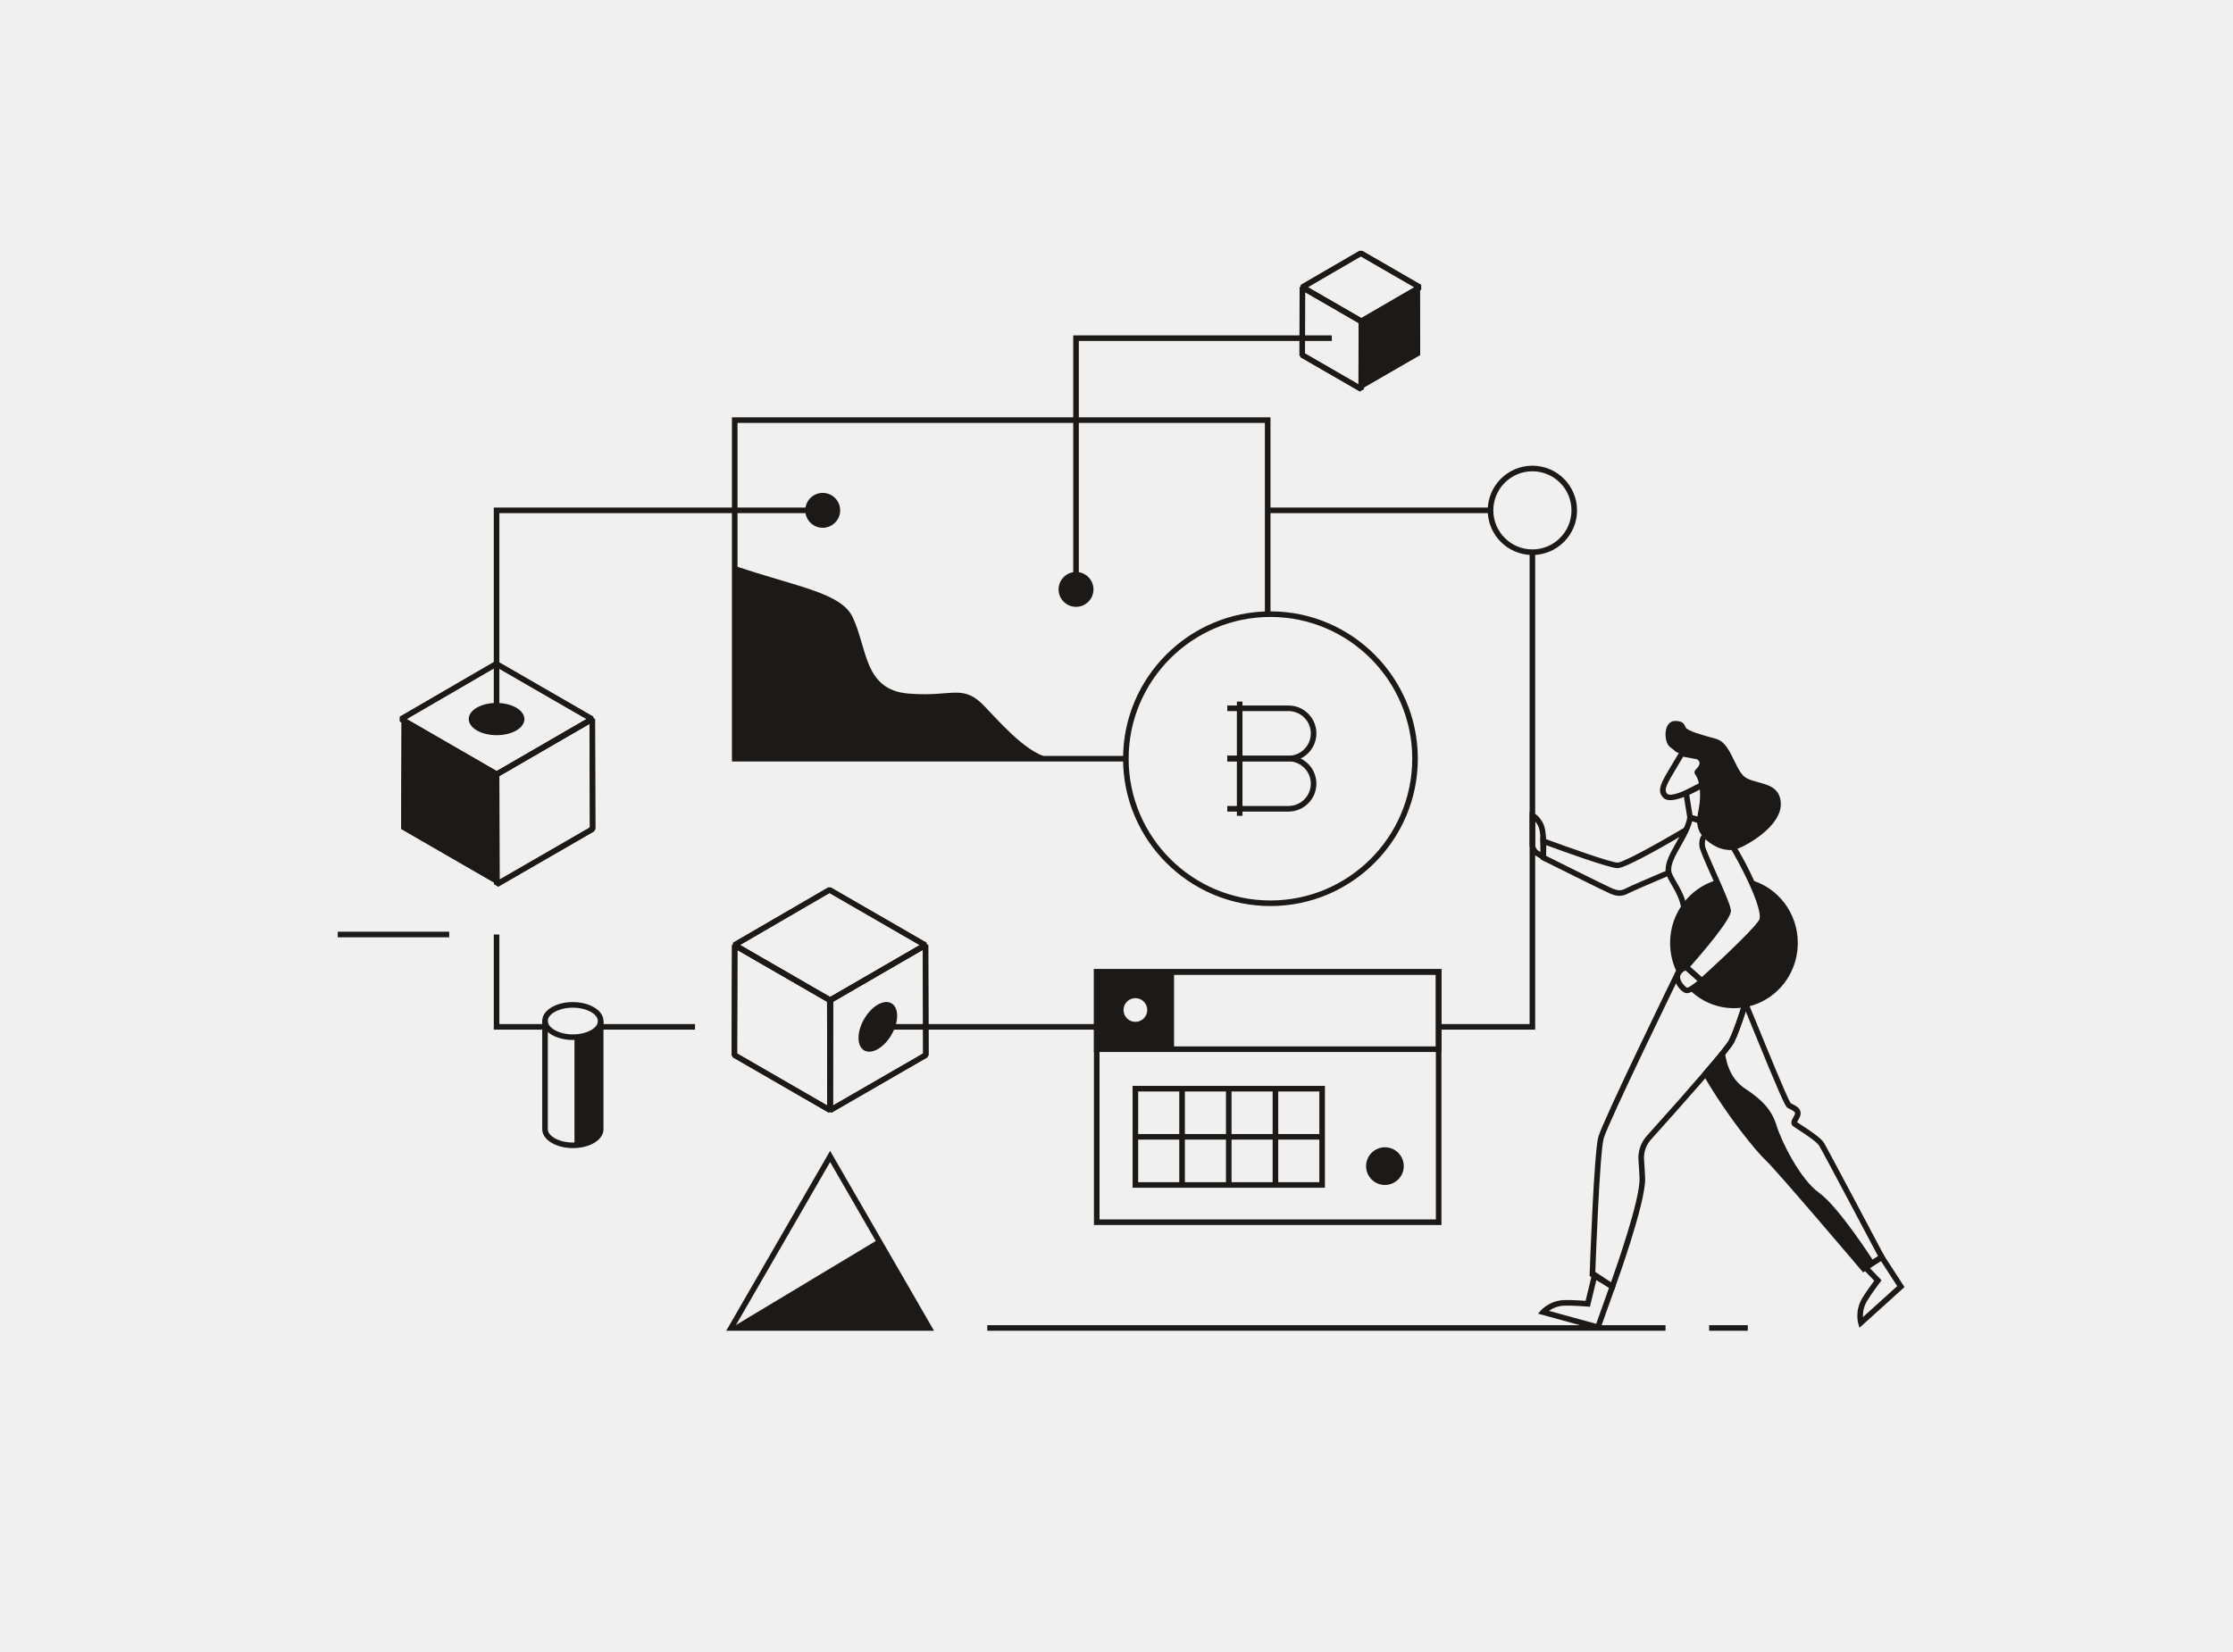
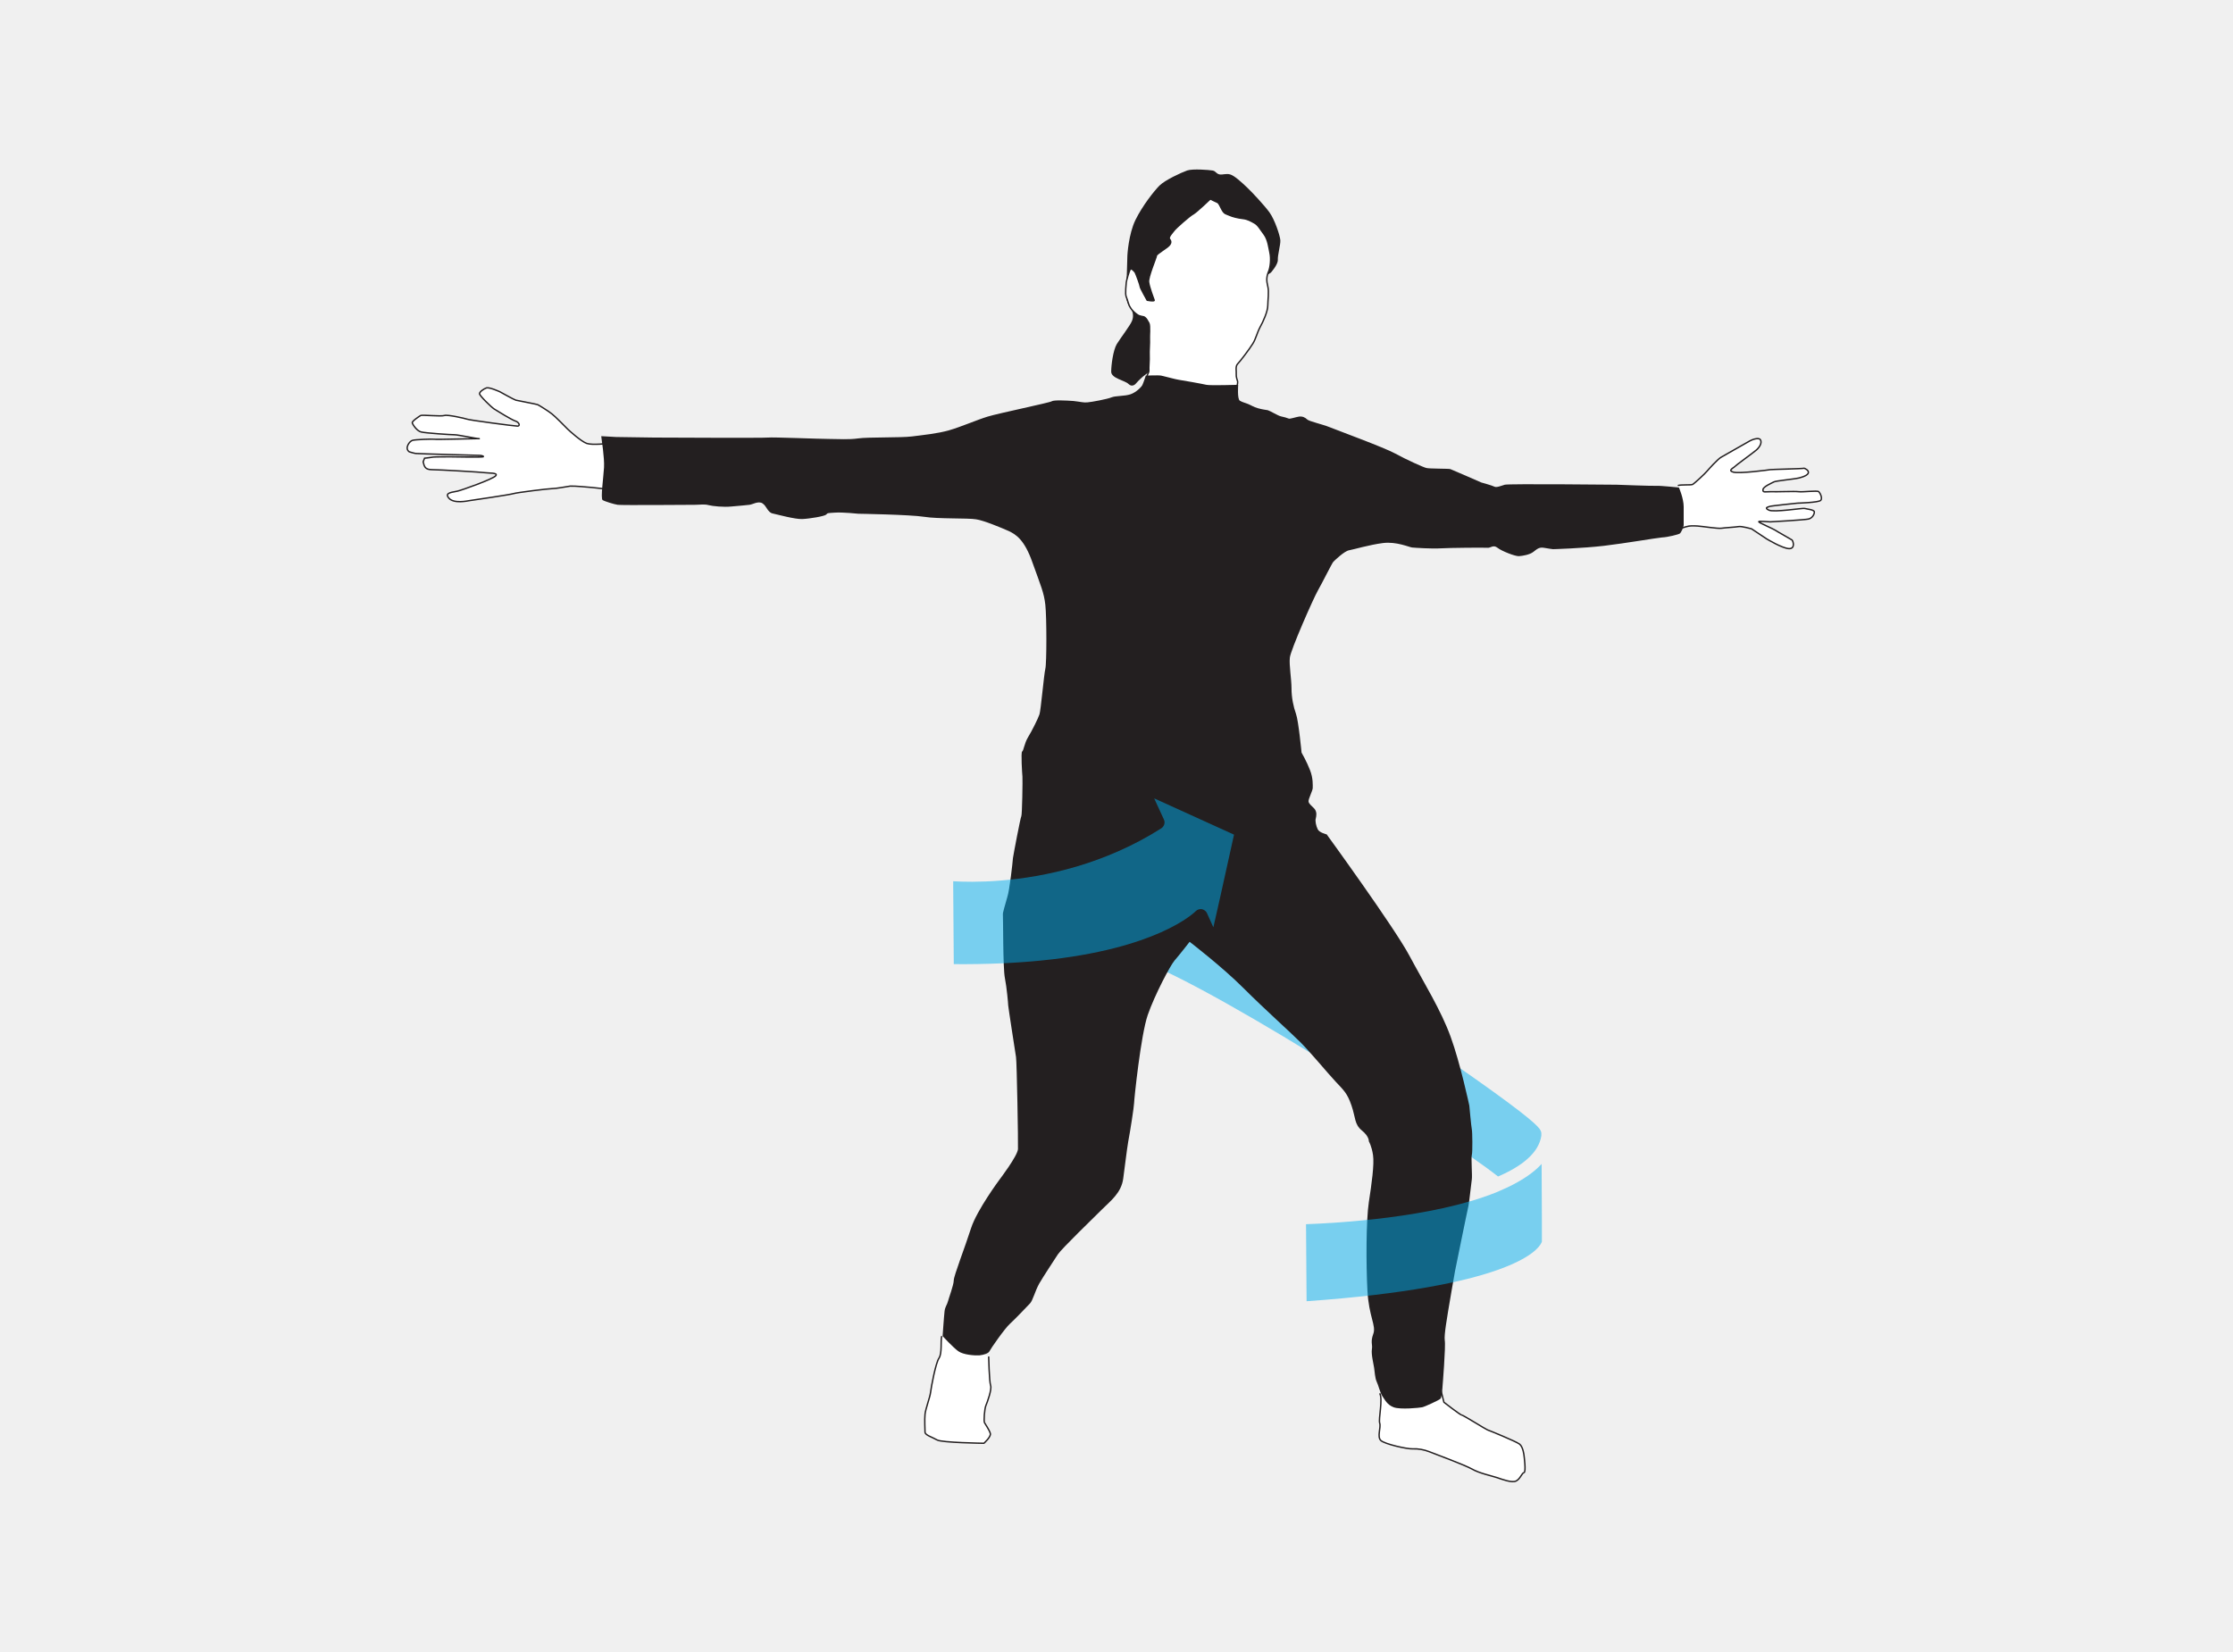
- <svg xmlns="http://www.w3.org/2000/svg" xmlns:xlink="http://www.w3.org/1999/xlink" width="800px" height="592px" viewBox="0 0 800 592" version="1.1">
-   <defs>
-     <path d="M3.217,20.678 L35.51,39.322 L67.582,20.684 L35.29,2.04 L3.217,20.678 Z M35.011,41.344 L0.722,21.547 L0.72,19.816 L34.786,0.019 L35.788,0.018 L70.077,19.814 L70.08,21.545 L36.014,41.342 L35.011,41.344 L35.011,41.344 Z" id="path-1" />
-     <path d="M2.401,22.06 L2.506,59.155 L34.809,40.505 L34.704,3.41 L2.401,22.06 Z M2.011,61.75 L0.511,60.887 L0.4,21.486 L0.9,20.617 L35.199,0.814 L36.699,1.678 L36.811,41.078 L36.311,41.947 L2.011,61.75 L2.011,61.75 Z" id="path-3" />
-     <polyline id="path-5" points="34.521 59.884 34.633 20.483 0.334 0.681 0.222 40.081 34.521 59.884" />
-     <path d="M2.601,20.677 L34.893,39.32 L66.965,20.682 L34.673,2.039 L2.601,20.677 Z M34.395,41.342 L0.105,21.546 L0.103,19.815 L34.169,0.018 L35.171,0.017 L69.46,19.813 L69.463,21.544 L35.397,41.341 L34.395,41.342 L34.395,41.342 Z" id="path-7" />
-     <path d="M2.785,22.058 L2.89,59.154 L35.192,40.504 L35.087,3.409 L2.785,22.058 Z M2.395,61.749 L0.895,60.886 L0.783,21.485 L1.283,20.616 L35.582,0.813 L37.082,1.677 L37.194,41.077 L36.694,41.946 L2.395,61.749 L2.395,61.749 Z" id="path-9" />
-     <path d="M2.607,40.504 L34.91,59.154 L35.015,22.058 L2.712,3.409 L2.607,40.504 Z M35.405,61.749 L1.105,41.946 L0.605,41.077 L0.717,1.677 L2.217,0.813 L36.517,20.616 L37.017,21.485 L36.905,60.886 L35.405,61.749 L35.405,61.749 Z" id="path-11" />
-     <path d="M3.026,13.939 L22.161,24.986 L41.163,13.944 L22.028,2.896 L3.026,13.939 Z M21.663,27.008 L0.531,14.808 L0.528,13.077 L21.523,0.876 L22.526,0.874 L43.658,13.075 L43.661,14.806 L22.665,27.007 L21.663,27.008 L21.663,27.008 Z" id="path-13" />
-     <polyline id="path-15" points="0.164 37.428 0.095 13.146 21.233 0.941 21.302 25.224 0.164 37.428" />
-     <path d="M2.033,24.648 L21.175,35.699 L21.236,13.722 L2.096,2.671 L2.033,24.648 Z M21.67,38.294 L0.531,26.09 L0.031,25.221 L0.101,0.938 L1.601,0.075 L22.738,12.28 L23.238,13.149 L23.17,37.431 L21.67,38.294 L21.67,38.294 Z" id="path-17" />
-   </defs>
-   <g id="Scenarios" stroke="none" stroke-width="1" fill="none" fill-rule="evenodd">
-     <g id="-g-Exyte_Illustrations" transform="translate(-300, -150)">
-       <g id="Aerum" transform="translate(421, 239)">
-         <path d="M24.72,168.678 L57.013,187.322 L89.085,168.684 L56.793,150.04 L24.72,168.678 Z M56.514,189.344 L22.225,169.547 L22.223,167.816 L56.289,148.019 L57.291,148.018 L91.58,167.814 L91.583,169.545 L57.517,189.342 L56.514,189.344 L56.514,189.344 Z" id="Fill-1" fill="#1B1A19" />
-         <g id="Group-4" transform="translate(21.503, 148)">
-           <mask id="mask-2" fill="white">
-             <use xlink:href="#path-1" />
-           </mask>
-           <g id="Clip-3" />
-           <path d="M3.217,20.678 L35.51,39.322 L67.582,20.684 L35.29,2.04 L3.217,20.678 Z M35.011,41.344 L0.722,21.547 L0.72,19.816 L34.786,0.019 L35.788,0.018 L70.077,19.814 L70.08,21.545 L36.014,41.342 L35.011,41.344 L35.011,41.344 Z" id="Fill-2" fill="#1B1A19" mask="url(#mask-2)" />
-         </g>
-         <path d="M57.904,189.06 L58.009,226.155 L90.312,207.505 L90.207,170.41 L57.904,189.06 Z M57.514,228.75 L56.014,227.887 L55.903,188.486 L56.403,187.617 L90.702,167.814 L92.202,168.678 L92.314,208.078 L91.814,208.947 L57.514,228.75 L57.514,228.75 Z" id="Fill-5" fill="#1B1A19" />
-         <g id="Group-8" transform="translate(55.503, 167)">
-           <mask id="mask-4" fill="white">
-             <use xlink:href="#path-3" />
-           </mask>
-           <g id="Clip-7" />
-           <path d="M2.401,22.06 L2.506,59.155 L34.809,40.505 L34.704,3.41 L2.401,22.06 Z M2.011,61.75 L0.511,60.887 L0.4,21.486 L0.9,20.617 L35.199,0.814 L36.699,1.678 L36.811,41.078 L36.311,41.947 L2.011,61.75 L2.011,61.75 Z" id="Fill-6" fill="#1B1A19" mask="url(#mask-4)" />
-         </g>
-         <polyline id="Fill-9" fill="#1B1A19" points="57.024 227.884 57.136 188.483 22.837 168.681 22.725 208.081 57.024 227.884" />
-         <g id="Group-12" transform="translate(22.503, 168)">
-           <mask id="mask-6" fill="white">
-             <use xlink:href="#path-5" />
-           </mask>
-           <g id="Clip-11" />
-           <polyline id="Fill-10" fill="#1B1A19" mask="url(#mask-6)" points="0.334 0.681 34.633 20.483 34.521 59.884 0.222 40.081 0.334 0.681" />
-         </g>
-         <path d="M144.104,249.677 L176.396,268.32 L208.468,249.682 L176.176,231.039 L144.104,249.677 Z M175.898,270.342 L141.608,250.546 L141.606,248.815 L175.672,229.018 L176.674,229.017 L210.963,248.813 L210.966,250.544 L176.9,270.341 L175.898,270.342 L175.898,270.342 Z" id="Fill-13" fill="#1B1A19" />
-         <g id="Group-16" transform="translate(141.503, 229)">
-           <mask id="mask-8" fill="white">
-             <use xlink:href="#path-7" />
-           </mask>
-           <g id="Clip-15" />
-           <path d="M2.601,20.677 L34.893,39.32 L66.965,20.682 L34.673,2.039 L2.601,20.677 Z M34.395,41.342 L0.105,21.546 L0.103,19.815 L34.169,0.018 L35.171,0.017 L69.46,19.813 L69.463,21.544 L35.397,41.341 L34.395,41.342 L34.395,41.342 Z" id="Fill-14" fill="#1B1A19" mask="url(#mask-8)" />
-         </g>
-         <path d="M177.288,270.058 L177.393,307.154 L209.695,288.504 L209.59,251.409 L177.288,270.058 Z M176.898,309.749 L175.398,308.886 L175.286,269.485 L175.786,268.616 L210.085,248.813 L211.585,249.677 L211.697,289.077 L211.197,289.946 L176.898,309.749 L176.898,309.749 Z" id="Fill-17" fill="#1B1A19" />
-         <g id="Group-20" transform="translate(174.503, 248)">
-           <mask id="mask-10" fill="white">
-             <use xlink:href="#path-9" />
-           </mask>
-           <g id="Clip-19" />
-           <path d="M2.785,22.058 L2.89,59.154 L35.192,40.504 L35.087,3.409 L2.785,22.058 Z M2.395,61.749 L0.895,60.886 L0.783,21.485 L1.283,20.616 L35.582,0.813 L37.082,1.677 L37.194,41.077 L36.694,41.946 L2.395,61.749 L2.395,61.749 Z" id="Fill-18" fill="#1B1A19" mask="url(#mask-10)" />
-         </g>
-         <path d="M143.11,288.504 L175.413,307.154 L175.518,270.058 L143.215,251.409 L143.11,288.504 Z M175.908,309.749 L141.608,289.946 L141.108,289.077 L141.22,249.677 L142.72,248.813 L177.02,268.616 L177.52,269.485 L177.408,308.886 L175.908,309.749 L175.908,309.749 Z" id="Fill-21" fill="#1B1A19" />
-         <g id="Group-24" transform="translate(140.503, 248)">
-           <mask id="mask-12" fill="white">
-             <use xlink:href="#path-11" />
-           </mask>
-           <g id="Clip-23" />
-           <path d="M2.607,40.504 L34.91,59.154 L35.015,22.058 L2.712,3.409 L2.607,40.504 Z M35.405,61.749 L1.105,41.946 L0.605,41.077 L0.717,1.677 L2.217,0.813 L36.517,20.616 L37.017,21.485 L36.905,60.886 L35.405,61.749 L35.405,61.749 Z" id="Fill-22" fill="#1B1A19" mask="url(#mask-12)" />
-         </g>
-         <path d="M347.529,13.939 L366.664,24.986 L385.666,13.944 L366.531,2.896 L347.529,13.939 Z M366.166,27.008 L345.034,14.808 L345.031,13.077 L366.026,0.876 L367.029,0.874 L388.161,13.075 L388.164,14.806 L367.168,27.007 L366.166,27.008 L366.166,27.008 Z" id="Fill-25" fill="#1B1A19" />
-         <g id="Group-28" transform="translate(344.503, 0)">
-           <mask id="mask-14" fill="white">
-             <use xlink:href="#path-13" />
-           </mask>
-           <g id="Clip-27" />
-           <path d="M3.026,13.939 L22.161,24.986 L41.163,13.944 L22.028,2.896 L3.026,13.939 Z M21.663,27.008 L0.531,14.808 L0.528,13.077 L21.523,0.876 L22.526,0.874 L43.658,13.075 L43.661,14.806 L22.665,27.007 L21.663,27.008 L21.663,27.008 Z" id="Fill-26" fill="#1B1A19" mask="url(#mask-14)" />
-         </g>
-         <polyline id="Fill-29" fill="#1B1A19" points="366.667 50.428 366.598 26.146 387.736 13.941 387.805 38.224 366.667 50.428" />
-         <g id="Group-32" transform="translate(366.503, 13)">
-           <mask id="mask-16" fill="white">
-             <use xlink:href="#path-15" />
-           </mask>
-           <g id="Clip-31" />
-           <polyline id="Fill-30" fill="#1B1A19" mask="url(#mask-16)" points="21.233 0.941 0.095 13.146 0.164 37.428 21.302 25.224 21.233 0.941" />
-         </g>
-         <path d="M346.536,37.648 L365.678,48.699 L365.739,26.722 L346.599,15.671 L346.536,37.648 Z M366.173,51.294 L345.034,39.09 L344.534,38.221 L344.604,13.938 L346.104,13.075 L367.241,25.28 L367.741,26.149 L367.673,50.431 L366.173,51.294 L366.173,51.294 Z" id="Fill-33" fill="#1B1A19" />
-         <g id="Group-36" transform="translate(344.503, 13)">
-           <mask id="mask-18" fill="white">
-             <use xlink:href="#path-17" />
-           </mask>
-           <g id="Clip-35" />
-           <path d="M2.033,24.648 L21.175,35.699 L21.236,13.722 L2.096,2.671 L2.033,24.648 Z M21.67,38.294 L0.531,26.09 L0.031,25.221 L0.101,0.938 L1.601,0.075 L22.738,12.28 L23.238,13.149 L23.17,37.431 L21.67,38.294 L21.67,38.294 Z" id="Fill-34" fill="#1B1A19" mask="url(#mask-18)" />
-         </g>
-         <path d="M84.264,322.429 C81.547,322.43 78.828,321.816 76.704,320.591 C74.494,319.314 73.27,317.558 73.258,315.645 L73.258,276.889 L75.258,276.889 L75.258,315.639 C75.265,316.807 76.134,317.952 77.704,318.858 C81.327,320.951 87.204,320.951 90.803,318.86 C92.358,317.956 93.211,316.814 93.204,315.646 L93.204,276.889 L95.204,276.889 L95.204,315.64 C95.215,317.55 94.009,319.31 91.808,320.589 C89.697,321.816 86.982,322.429 84.264,322.429" id="Fill-37" fill="#1B1A19" />
-         <path d="M63.931,164.598 C60.022,162.341 53.711,162.339 49.826,164.596 C45.946,166.851 45.966,170.509 49.876,172.766 C53.782,175.021 60.097,175.021 63.977,172.766 C67.861,170.509 67.837,166.853 63.931,164.598" id="Fill-38" fill="#1B1A19" />
-         <polyline id="Fill-39" fill="#1B1A19" points="282.351 183.884 141.225 183.884 141.225 60.55 334.166 60.55 334.166 131.083 332.166 131.083 332.166 62.55 143.225 62.55 143.225 181.884 282.351 181.884 282.351 183.884" />
-         <path d="M204.5,159.551 C188.5,158.217 189.833,143.551 184.5,132.217 C180.35,123.399 164.895,121.439 142.225,113.782 L142.225,182.884 L257.5,182.884 C249.166,182.884 240.137,173.05 232,164.384 C223.862,155.717 220.5,160.884 204.5,159.551" id="Fill-40" fill="#1B1A19" />
-         <polygon id="Fill-41" fill="#1B1A19" points="193.491 279.978 271.916 279.978 271.916 277.978 193.491 277.978" />
-         <polyline id="Fill-42" fill="#1B1A19" points="428.999 279.978 394.416 279.978 394.416 277.978 426.999 277.978 426.999 108.884 428.999 108.884 428.999 279.978" />
-         <polygon id="Fill-43" fill="#1B1A19" points="333.166 94.884 412.999 94.884 412.999 92.884 333.166 92.884" />
-         <polyline id="Fill-44" fill="#1B1A19" points="57.903 168.681 55.903 168.681 55.903 92.884 173.75 92.884 173.75 94.884 57.903 94.884 57.903 168.681" />
-         <polyline id="Fill-45" fill="#1B1A19" points="74.258 279.978 55.903 279.978 55.903 245.884 57.903 245.884 57.903 277.978 74.258 277.978 74.258 279.978" />
-         <polygon id="Fill-46" fill="#1B1A19" points="94.204 279.978 128 279.978 128 277.978 94.204 277.978" />
-         <path d="M142.643,385.884 L210.163,385.884 L176.403,327.411 L142.643,385.884 Z M213.627,387.884 L139.179,387.884 L176.403,323.411 L213.627,387.884 L213.627,387.884 Z" id="Fill-47" fill="#1B1A19" />
-         <polyline id="Fill-48" fill="#1B1A19" points="140.911 386.884 193.608 355.211 211.895 386.884 140.911 386.884" />
-         <path d="M272.916,347.983 L393.416,347.983 L393.416,260.28 L272.916,260.28 L272.916,347.983 Z M270.916,349.983 L395.416,349.983 L395.416,258.28 L270.916,258.28 L270.916,349.983 Z" id="Fill-49" fill="#1B1A19" />
-         <path d="M272.916,285.983 L393.416,285.983 L393.416,260.28 L272.916,260.28 L272.916,285.983 Z M270.916,287.983 L395.416,287.983 L395.416,258.28 L270.916,258.28 L270.916,287.983 Z" id="Fill-50" fill="#1B1A19" />
-         <path d="M286.768,334.634 L351.666,334.634 L351.666,302.134 L286.768,302.134 L286.768,334.634 Z M284.768,336.634 L353.666,336.634 L353.666,300.134 L284.768,300.134 L284.768,336.634 Z" id="Fill-51" fill="#1B1A19" />
-         <path d="M381.916,328.884 C381.916,332.612 378.894,335.634 375.166,335.634 C371.439,335.634 368.416,332.612 368.416,328.884 C368.416,325.156 371.439,322.134 375.166,322.134 C378.894,322.134 381.916,325.156 381.916,328.884" id="Fill-52" fill="#1B1A19" />
-         <path d="M285.768,277.183 C283.421,277.183 281.518,275.28 281.518,272.933 C281.518,270.585 283.421,268.683 285.768,268.683 C288.115,268.683 290.018,270.585 290.018,272.933 C290.018,275.28 288.115,277.183 285.768,277.183 Z M271.916,286.784 L299.619,286.784 L299.619,259.081 L271.916,259.081 L271.916,286.784 Z" id="Fill-53" fill="#1B1A19" />
-         <path d="M334.151,132.083 C306.14,132.083 283.351,154.872 283.351,182.884 C283.351,210.896 306.14,233.685 334.151,233.685 C362.163,233.685 384.952,210.896 384.952,182.884 C384.952,154.872 362.163,132.083 334.151,132.083 Z M334.151,235.685 C305.037,235.685 281.351,211.998 281.351,182.884 C281.351,153.77 305.037,130.083 334.151,130.083 C363.266,130.083 386.952,153.77 386.952,182.884 C386.952,211.998 363.266,235.685 334.151,235.685 L334.151,235.685 Z" id="Fill-54" fill="#1B1A19" />
-         <path d="M340.61,183.823 L318.69,183.823 L318.69,181.823 L340.61,181.823 C345.024,181.823 348.614,178.233 348.614,173.82 C348.614,169.407 345.024,165.816 340.61,165.816 L318.69,165.816 L318.69,163.816 L340.61,163.816 C346.127,163.816 350.614,168.304 350.614,173.82 C350.614,179.336 346.127,183.823 340.61,183.823" id="Fill-55" fill="#1B1A19" />
-         <path d="M340.61,201.83 L318.69,201.83 L318.69,199.83 L340.61,199.83 C345.024,199.83 348.614,196.24 348.614,191.827 C348.614,187.414 345.024,183.823 340.61,183.823 L318.69,183.823 L318.69,181.823 L340.61,181.823 C346.127,181.823 350.614,186.311 350.614,191.827 C350.614,197.343 346.127,201.83 340.61,201.83" id="Fill-56" fill="#1B1A19" />
-         <polygon id="Fill-57" fill="#1B1A19" points="322.129 203.353 324.129 203.353 324.129 162.415 322.129 162.415" />
-         <path d="M193.469,271.023 C189.647,273.23 186.556,278.582 186.569,282.975 C186.581,287.37 189.691,289.139 193.514,286.932 C197.339,284.724 200.426,279.376 200.414,274.981 C200.401,270.588 197.294,268.814 193.469,271.023" id="Fill-58" fill="#1B1A19" />
-         <path d="M457.191,373.535 L448.487,368.273 L448.508,367.687 C448.569,365.914 450.044,324.189 451.612,318.442 C453.174,312.717 478.373,261.039 479.445,258.842 L481.242,259.719 C480.981,260.255 455.055,313.423 453.542,318.969 C452.131,324.139 450.716,361.978 450.527,367.17 L456.14,370.563 C458.129,364.986 466.627,340.688 466.388,333.289 C466.348,332.048 466.191,329.202 466.007,326.769 C465.768,323.591 466.851,320.413 468.979,318.048 C486.137,298.972 497.127,286.174 498.377,283.813 C500.636,279.546 504.171,267.556 504.207,267.436 L506.125,267.999 C505.979,268.5 502.497,280.305 500.145,284.749 C498.307,288.219 480.761,307.939 470.465,319.386 C468.701,321.347 467.803,323.983 468.001,326.619 C468.187,329.078 468.346,331.963 468.386,333.225 C468.669,341.944 458.06,371.154 457.607,372.393 L457.191,373.535" id="Fill-59" fill="#1B1A19" />
-         <polygon id="Fill-60" fill="#1B1A19" points="7.10542736e-15 246.884 39.931 246.884 39.931 244.884 7.10542736e-15 244.884" />
-         <path d="M427.999,79.884 C420.279,79.884 413.999,86.164 413.999,93.884 C413.999,101.604 420.279,107.884 427.999,107.884 C435.719,107.884 441.999,101.604 441.999,93.884 C441.999,86.164 435.719,79.884 427.999,79.884 Z M427.999,109.884 C419.177,109.884 411.999,102.706 411.999,93.884 C411.999,85.062 419.177,77.884 427.999,77.884 C436.821,77.884 443.999,85.062 443.999,93.884 C443.999,102.706 436.821,109.884 427.999,109.884 L427.999,109.884 Z" id="Fill-61" fill="#1B1A19" />
-         <path d="M459.159,232.026 C457.932,232.026 456.837,231.637 455.75,231.184 C453.709,230.333 432.415,219.691 431.51,219.238 L430.971,218.969 L430.795,210.938 L432.176,211.451 C441.538,214.933 456.277,220.112 458.507,220.112 C460.419,220.112 472.328,213.621 482.563,207.513 L483.588,209.231 C479.983,211.382 461.834,222.112 458.507,222.112 C455.557,222.112 438.251,215.823 432.859,213.836 L432.943,217.719 C436.348,219.419 454.716,228.587 456.52,229.338 C458.462,230.148 459.632,230.345 461.421,229.381 C462.827,228.624 470.38,225.382 476.469,222.796 L477.25,224.637 C468.699,228.269 463.414,230.579 462.369,231.142 C461.176,231.785 460.126,232.026 459.159,232.026" id="Fill-62" fill="#1B1A19" />
-         <path d="M483.379,242.483 L481.416,242.1 C481.423,242.064 482.095,238.445 480.793,234.175 C480.115,231.955 478.933,229.908 477.89,228.102 C476.816,226.244 475.889,224.64 475.754,223.241 C475.453,220.132 477.412,216.681 479.486,213.027 C481.214,209.986 482.999,206.841 483.514,203.83 L483.684,202.832 L484.68,203.015 C485.665,203.196 490.654,204.198 492.116,206.1 L490.53,207.319 C489.899,206.496 487.337,205.651 485.274,205.18 C484.534,208.188 482.856,211.145 481.226,214.015 C479.313,217.385 477.505,220.569 477.744,223.049 C477.838,224.015 478.704,225.514 479.621,227.102 C480.719,229 481.962,231.153 482.705,233.592 C484.16,238.362 483.411,242.317 483.379,242.483" id="Fill-63" fill="#1B1A19" />
-         <path d="M484.486,257.456 L488.668,261.166 C498.641,252.166 508.97,242.051 509.397,240.299 C510.546,234.908 498.323,212.865 496.648,211.65 C495.089,210.943 492.005,210.134 490.631,211.119 C489.95,211.607 489.681,212.598 489.831,214.063 C489.933,215.055 492.027,219.766 493.875,223.923 C496.983,230.914 499.028,235.624 499.122,237.329 C499.292,240.365 488.712,252.67 484.486,257.456 Z M488.677,263.848 L481.662,257.624 L482.328,256.875 C489.45,248.87 497.133,239.161 497.125,237.436 C497.044,235.974 494.274,229.742 492.048,224.735 C489.523,219.057 487.969,215.513 487.841,214.267 C487.612,212.036 488.159,210.43 489.466,209.493 C492.216,207.521 497.005,209.621 497.543,209.867 C499.993,210.986 512.71,234.349 511.352,240.717 C510.663,243.953 492.896,260.056 489.342,263.25 L488.677,263.848 L488.677,263.848 Z" id="Fill-64" fill="#1B1A19" />
-         <path d="M482.009,182.163 C481.11,183.703 480.287,185.071 479.553,186.293 C476.016,192.173 474.964,194.101 476.373,195.51 C477.51,196.643 483.529,194.254 488.607,191.252 L490.142,183.681 L482.009,182.163 Z M477.398,197.74 C476.386,197.74 475.536,197.501 474.959,196.924 C472.377,194.342 474.088,191.497 477.839,185.262 C478.665,183.889 479.602,182.331 480.634,180.549 L480.987,179.938 L492.505,182.087 L490.392,192.513 L490.016,192.74 C487.774,194.092 481.352,197.74 477.398,197.74 L477.398,197.74 Z" id="Fill-65" fill="#1B1A19" />
-         <polyline id="Fill-66" fill="#1B1A19" points="265.5 122.217 263.5 122.217 263.5 31.185 356.138 31.185 356.138 33.185 265.5 33.185 265.5 122.217" />
-         <path d="M180,93.884 C180,97.335 177.201,100.134 173.75,100.134 C170.298,100.134 167.5,97.335 167.5,93.884 C167.5,90.432 170.298,87.634 173.75,87.634 C177.201,87.634 180,90.432 180,93.884" id="Fill-67" fill="#1B1A19" />
-         <path d="M270.75,122.217 C270.75,125.669 267.951,128.467 264.5,128.467 C261.048,128.467 258.25,125.669 258.25,122.217 C258.25,118.766 261.048,115.967 264.5,115.967 C267.951,115.967 270.75,118.766 270.75,122.217" id="Fill-68" fill="#1B1A19" />
-         <polygon id="Fill-69" fill="#1B1A19" points="232.704 387.884 475.698 387.884 475.698 385.884 232.704 385.884" />
-         <polygon id="Fill-70" fill="#1B1A19" points="491.323 387.884 505.166 387.884 505.166 385.884 491.323 385.884" />
-         <polygon id="Fill-71" fill="#1B1A19" points="285.768 319.384 352.666 319.384 352.666 317.384 285.768 317.384" />
-         <polygon id="Fill-72" fill="#1B1A19" points="301.492 335.634 303.492 335.634 303.492 301.134 301.492 301.134" />
-         <polygon id="Fill-73" fill="#1B1A19" points="318.217 335.634 320.217 335.634 320.217 301.134 318.217 301.134" />
-         <polygon id="Fill-74" fill="#1B1A19" points="334.941 335.634 336.941 335.634 336.941 301.134 334.941 301.134" />
-         <path d="M485.39,203.241 L488.499,204.275 L488.499,193.521 L484.179,195.736 L485.39,203.241 Z M490.499,207.047 L483.608,204.756 L481.972,194.62 L490.499,190.247 L490.499,207.047 L490.499,207.047 Z" id="Fill-75" fill="#1B1A19" />
-         <path d="M479.152,169.352 C474.788,169.352 475.007,177.05 477.337,178.717 C479.666,180.384 478.832,180.553 481.499,181.05 C484.166,181.548 488.499,182.884 487.833,184.884 C487.166,186.884 485.127,186.934 486.564,188.909 C487.999,190.884 488.304,195.217 487.901,198.884 C487.499,202.55 485.523,207.064 489.345,211.057 C493.166,215.05 497.573,216.11 500.62,215.414 C503.666,214.717 517.333,207.384 516.999,198.884 C516.666,190.384 506.833,192.434 503.499,188.909 C500.166,185.384 498.833,177.05 493.666,175.717 C488.499,174.384 483.816,172.884 483.075,171.884 C482.333,170.884 482.52,169.352 479.152,169.352" id="Fill-76" fill="#1B1A19" />
-         <path d="M428.999,205.321 L428.999,213.67 C428.999,214.558 429.436,215.388 430.165,215.892 L430.925,216.361 C431.045,213.394 431.007,208.636 430.005,206.879 L429.935,206.754 C429.731,206.394 429.411,205.828 428.999,205.321 Z M432.696,219.804 L429.072,217.566 C427.758,216.661 426.999,215.215 426.999,213.67 L426.999,201.955 L428.316,202.394 C430.105,202.99 431.166,204.868 431.676,205.771 L431.743,205.889 C433.489,208.952 432.898,217.236 432.824,218.17 L432.696,219.804 L432.696,219.804 Z" id="Fill-77" fill="#1B1A19" />
-         <path d="M433.911,380.751 L450.854,385.396 L455.463,372.453 L450.973,369.489 L448.603,379.288 L447.746,379.213 C447.698,379.209 442.904,378.797 439.524,378.883 C437.01,378.948 435.089,379.93 433.911,380.751 Z M452.115,387.815 L430.026,381.761 L431.073,380.56 C431.199,380.416 434.22,377.019 439.474,376.884 C442.13,376.819 445.501,377.035 447.062,377.152 L449.697,366.252 L457.873,371.647 L452.115,387.815 L452.115,387.815 Z" id="Fill-78" fill="#1B1A19" />
-         <path d="M548.89,365.424 L553.101,369.807 L552.577,370.489 C552.548,370.527 549.622,374.345 547.876,377.241 C546.566,379.414 546.361,381.556 546.424,382.984 L558.704,371.88 L552.863,362.88 L548.89,365.424 Z M545.191,386.796 L544.741,385.268 C544.688,385.083 543.45,380.71 546.163,376.209 C547.533,373.937 549.533,371.21 550.472,369.957 L545.759,365.053 L553.459,360.125 L561.31,372.221 L545.191,386.796 L545.191,386.796 Z" id="Fill-79" fill="#1B1A19" />
-         <path d="M84.194,272.102 C81.823,272.102 79.456,272.624 77.657,273.669 C76.109,274.569 75.257,275.707 75.258,276.872 C75.26,278.049 76.128,279.199 77.704,280.108 C81.327,282.201 87.204,282.201 90.803,280.11 C92.353,279.209 93.206,278.071 93.204,276.906 C93.202,275.73 92.334,274.582 90.759,273.673 C88.945,272.625 86.568,272.102 84.194,272.102 Z M84.264,283.679 C81.547,283.68 78.828,283.066 76.704,281.841 C74.485,280.559 73.261,278.795 73.258,276.875 C73.256,274.966 74.461,273.213 76.652,271.94 C80.873,269.487 87.509,269.486 91.759,271.94 C93.978,273.221 95.201,274.983 95.204,276.903 C95.207,278.812 94.001,280.565 91.808,281.839 C89.697,283.066 86.982,283.679 84.264,283.679 L84.264,283.679 Z" id="Fill-80" fill="#1B1A19" />
-         <polyline id="Fill-81" fill="#1B1A19" points="94.204 276.889 94.204 276.89 94.204 276.889" />
-         <path d="M91.306,280.975 C89.505,282.021 87.181,282.575 84.816,282.65 L84.816,321.4 C87.181,321.325 89.505,320.771 91.306,319.725 C93.248,318.596 94.212,317.118 94.204,315.64 L94.204,276.89 C94.212,278.368 93.248,279.846 91.306,280.975" id="Fill-82" fill="#1B1A19" />
-         <path d="M530.833,338.551 C523.833,333.551 517.166,319.884 515.499,314.408 C513.833,308.932 510.499,305.217 504.254,301.134 C500.05,298.385 497.632,293.848 496.878,287.563 C495.195,289.68 492.804,292.523 490.081,295.687 C498.325,310.006 508.608,322.618 512.218,326.001 C516.363,329.888 546.683,365.649 546.683,365.649 L550.428,363.251 C550.428,363.251 537.833,343.55 530.833,338.551" id="Fill-83" fill="#1B1A19" />
-         <path d="M491.302,295.8 C499.535,309.953 509.55,322.13 512.901,325.272 C516.777,328.905 542.581,359.271 546.88,364.335 L551.847,361.157 C548.903,355.587 531.857,323.351 530.699,321.497 L530.699,321.498 C529.812,320.078 525.043,316.976 523.007,315.651 C522.267,315.169 521.706,314.803 521.465,314.622 C520.169,313.65 521.022,312.193 521.48,311.41 C521.772,310.911 522.102,310.346 522.102,309.935 C522.102,309.431 521.41,309.041 520.435,308.544 C520.052,308.35 519.655,308.148 519.308,307.917 C518.544,307.407 516.617,303.255 506.654,278.844 C505.789,276.724 505.02,274.839 504.44,273.429 C503.193,277.278 501.477,282.232 500.145,284.749 C499.443,286.071 496.55,289.688 491.302,295.8 Z M546.485,366.962 L545.92,366.295 C545.617,365.938 515.591,330.535 511.534,326.731 C508.061,323.475 497.616,310.779 489.215,296.186 L488.861,295.572 L489.323,295.035 C496.008,287.267 497.937,284.645 498.377,283.813 C499.963,280.818 502.176,274.022 503.354,270.238 L504.13,267.745 L505.218,270.119 C505.548,270.84 506.789,273.88 508.506,278.088 C512.031,286.725 519.316,304.575 520.517,306.316 C520.751,306.462 521.038,306.608 521.341,306.761 C522.506,307.354 524.102,308.165 524.102,309.935 C524.102,310.888 523.605,311.737 523.206,312.419 C523.079,312.635 522.904,312.936 522.82,313.133 C523.09,313.32 523.539,313.611 524.098,313.975 C527.569,316.233 531.359,318.781 532.395,320.437 L532.395,320.438 C533.695,322.518 553.215,359.464 554.045,361.036 L554.475,361.849 L546.485,366.962 L546.485,366.962 Z" id="Fill-84" fill="#1B1A19" />
-         <path d="M482.895,258.717 C481.552,259.383 480.884,260.223 480.909,261.219 C480.953,262.978 482.921,264.77 483.406,264.94 C483.412,264.94 483.418,264.94 483.423,264.94 C483.918,264.941 485.572,263.862 487.166,262.507 L482.895,258.717 Z M483.315,266.918 C483.111,266.918 482.921,266.889 482.744,266.827 C481.464,266.378 478.975,263.864 478.909,261.27 C478.874,259.866 479.503,257.919 482.697,256.614 L483.274,256.379 L490.16,262.49 L489.354,263.24 C487.805,264.678 485.106,266.918 483.315,266.918 L483.315,266.918 Z" id="Fill-85" fill="#1B1A19" />
-         <path d="M483.075,257.54 C483.075,257.54 498.294,240.434 498.124,237.384 C498.044,235.944 496.027,231.247 493.893,226.426 C484.331,229.228 477.332,238.225 477.332,248.899 C477.332,252.948 478.339,256.756 480.11,260.077 C480.472,259.135 481.36,258.24 483.075,257.54" id="Fill-86" fill="#1B1A19" />
-         <path d="M506.131,226.313 C508.822,232.134 510.919,237.953 510.374,240.509 C509.718,243.591 488.673,262.507 488.673,262.507 C488.673,262.507 486.085,264.907 484.289,265.683 C488.406,269.764 494.017,272.281 500.205,272.281 C512.838,272.281 523.079,261.813 523.079,248.899 C523.079,238.081 515.891,228.983 506.131,226.313" id="Fill-87" fill="#1B1A19" />
-       </g>
+ <svg xmlns="http://www.w3.org/2000/svg" version="1.1" id="Layer_1" x="0px" y="0px" viewBox="0 0 800 592" style="enable-background:new 0 0 800 592;" xml:space="preserve">
+   <style type="text/css">
+ 	.st0{opacity:0.5;fill:#00ADEE;}
+ 	.st1{fill:#231F20;}
+ 	.st2{fill:#FFFFFF;stroke:#231F20;stroke-width:0.5;stroke-miterlimit:10;}
+ 	.st3{opacity:0.5;fill:#25A9E0;}
+ </style>
+   <g>
+     <path class="st0" d="M536.7,421.6c-17.9-14.2-113.8-75.8-133.3-78.8c20.9-4.2,21.2-7.1,25.8-10.6l4,8.7c0.4,1,1.4,1.5,2.5,1.4   c1-0.1,1.9-0.9,2.1-1.9l2.8-12.6c1.9,1,3.7,2,5.3,3C555.7,403.4,551.6,404,552.2,406l0,1C551.3,413.1,545.3,417.9,536.7,421.6z" />
+     <g>
+       <path class="st1" d="M415.4,130.5c0,0-3.3,2.5-5.1,3.8c-1.8,1.3-3.5,3.3-3.5,3.3s-1.2,1.3-2.5,0c-1.3-1.3-6.2-2-6.2-4.4    s0.7-7.7,2-9.9c1.3-2.1,4.8-6.7,5.4-8.2c0.7-1.5,0.5-3.5-0.5-4.6c-1-1.2-1.8-4.1-1.6-5.8c0.2-1.6,0.5-13.2,0.5-13.2    s0.4-7.6,2.9-12.7s6.7-10.4,8.6-12.3c2-2,7.9-4.7,9.9-5.4c2-0.7,7.9-0.2,9.1,0c1.2,0.2,1.2,1.1,2.5,1.4c1.2,0.2,2.3-0.4,3.8,0    s4.1,2.8,6,4.6s6.2,6.4,8.1,9s3.8,8.4,3.9,10s-1,5.3-0.9,7c0.1,1.7-2.5,4.6-2.5,4.6l-1.1,0.7" />
+       <path class="st2" d="M218.1,158.9c0,0-5.9,0.7-7.9,0c-2-0.7-6.3-4.6-6.8-5.1s-4.6-4.7-5.7-5.5c-1.1-0.9-4.6-3.1-5.1-3.3    c-0.5-0.2-7-1.4-7.8-1.6c-0.7-0.2-5.7-3-5.7-3s-3.7-1.7-4.8-1.4c-1.1,0.4-2.5,1.4-2.5,2.1c0,0.7,4.2,4.8,5.3,5.5    c1.1,0.7,6.3,3.9,7.6,4.3s1.8,1.8,0.7,1.8c-1.1,0-17.6-2.2-18.1-2.5c-0.5-0.2-6.9-1.7-8.1-1.3c-1.2,0.4-8-0.3-8.5,0    c-0.5,0.3-3.1,2-3,2.6c0.1,0.6,1.7,3,3.2,3.3c1.5,0.4,10.7,1,12,1c1.2,0,8.3,1.5,8.8,1.4s-15.8,0.4-16.3,0.2    c-0.5-0.1-6.7,0.1-7.6,0.4c-1,0.2-3,2.8-1.2,4.1c0,0,1.6,0.5,2.3,0.6s23.2,0.7,23.2,0.7s1.5,0.2,1,0.5c-0.6,0.2-11.7,0-11.7,0    s-5.9,0-6.2,0.1c-0.3,0.1-3.1,0.4-3.1,0.4l-0.5,1.3c0.4,1.6,0.6,2.8,3.1,2.8c2.5,0,18.1,0.9,19.2,1.1c1.1,0.2,4.7-0.1,3.7,1.1    c-1,1.2-12.3,5.2-13.7,5.5c-1.4,0.4-4.9,0.4-3.1,2.5c1.8,2.1,6.7,1,7.4,0.9c0.7-0.1,14.4-2.1,15.7-2.5c1.2-0.4,12.6-1.8,13.9-1.8    c1.4,0,5.1-0.7,6.5-0.9c1.5-0.1,6.7,0.4,7.9,0.5c1.2,0.1,5.5,0.6,5.5,0.6l2.3,0.4" />
+       <path class="st2" d="M601.1,174c1.2-0.4,4.7-0.1,5.3-0.4c0.6-0.3,4.6-4,5.2-4.8c0.6-0.7,3.9-4.4,5.1-5c1.2-0.7,9.5-5.4,10.2-5.8    s3.2-1.4,3.8-0.4c0.6,1-0.2,2.6-1.5,3.7s-7.4,5.5-7.7,5.9c-0.3,0.4-2.7,1.4-0.5,2s12.7-0.8,13.2-0.9c0.5-0.1,11.3-0.3,12.2-0.5    c0,0,1.9,0.7,1.4,1.8c-0.5,1.1-3.4,1.7-3.4,1.7c-1.6,0.4-8.2,1-8.9,1.4c-0.7,0.4-3.9,1.7-3.9,2.8c-0.1,1.1,0.8,0.7,2.8,0.7    c2,0.1,8.6-0.2,10,0s6.7-0.5,7.2,0c0.5,0.5,1.4,2.3,0.7,3.1c-0.7,0.8-8.3,1-8.3,1s-9.8,1-10.1,1.2c-0.3,0.2-2.1,0.4-0.2,1.3    c1.8,0.9,12.2-0.8,12.8-0.6c0.6,0.2,3.4,0.4,3.5,1.2s-0.7,2.3-2.1,2.6s-13,1-13.7,1s-4.3-0.4-4.1,0c0.2,0.4,5.2,2.5,5.9,3    s5.6,3.2,6,3.5s1.3,3.2-1.1,3.1c-2.4-0.1-8-3.5-8-3.5l-5.4-3.6c0,0-3.6-1-4.6-0.8c-1,0.2-5,0.4-6.2,0.6c-1.2,0.2-6.9-0.7-8.5-0.8    c-1.6-0.1-3-0.1-3.9,0.2c-0.9,0.2-2.1,0.7-2.1,0.7" />
+       <path class="st2" d="M337.4,478.8c-0.5,1.8,0.2,6.1-1,7.9c-1.2,1.8-2.8,10.4-3,12.2c-0.2,1.8-1.8,5.9-2,7.9c-0.2,2,0,5.3,0,6.4    s2.6,1.8,4.3,2.8c1.6,1,16.8,1.2,16.8,1.2s2.6-2.3,2.3-3.5c-0.3-1.2-1.8-3.3-2.1-3.9s0-4.9,0.5-6.1c0.5-1.2,2.2-5.8,1.7-7.2    c-0.5-1.5-0.7-10.4-0.7-10.4" />
+       <path class="st2" d="M494.3,499.3c1.2,2.1-0.5,9.2,0,10.7c0.5,1.5-1,4.9,0.4,6.2c1.4,1.3,9.4,3.1,11.4,3s4.1,0.3,5.9,1    s12.8,4.8,15.3,6.2c2.5,1.5,7.2,2.5,9,3.1s5.4,2,6.9,1.2c1.5-0.8,2-2.8,2.8-3c0.8-0.2,0-6.1,0-6.1s-0.3-3.1-1.6-4.1    c-1.3-1-10.9-4.9-11.5-5.1s-8.7-5.3-9.2-5.3c-0.5,0-6.4-4.6-6.4-4.6l-1.2-4.8" />
+       <path class="st2" d="M433.6,71.3c0,0-4.7,4.5-6,5.3c-1.4,0.7-6.4,5.2-6.9,5.9c-0.5,0.7-2.3,2.5-1.7,3.2c0.6,0.7,0.6,1.4-0.1,2.2    c-0.7,0.9-4.6,3.1-4.6,3.7s-3.1,7.8-2.8,9.5c0.2,1.7,1.8,6,2,6.5c0.1,0.5-2.5,0-2.5,0s-2.5-4.4-2.5-4.9s-1.4-4.3-1.8-5.1    c-0.5-0.7-1.5-1.6-1.8-1.1s-1.4,4.2-1.4,4.7c0,0.5-0.5,4.1,0,5.2c0.5,1.1,0.7,2.6,1.4,3.7c0.6,1.1,1.6,2,2.6,2.7s2,0.5,2.6,0.9    c0.6,0.4,1,1.2,1.5,2.1c0.5,0.9,0.1,4.9,0.2,5.8c0.1,0.9-0.2,4.4-0.1,5.8c0.1,1.4-0.2,4.4-0.1,5.4s-1.5,2,0.2,2.7    c1.7,0.7,14.1,6.2,16.8,6.8c2.7,0.6,13.1-0.6,13.8-1.7c0.7-1.1,1.1-3.6,1-3.9c-0.1-0.4-0.6-1.6-0.5-2.6c0.1-1-0.4-2.8,0.5-3.7    s4.3-5.4,5.4-7.2c1.1-1.7,1.5-3.8,2.6-5.9c1.2-2.1,2.8-5.8,2.8-7.8c0-2,0.5-4.9,0-6.9c-0.5-2-0.5-3.3,0.2-5.1    c0.8-1.7,1-4.9,0.6-6.8s-0.7-4.8-2.1-6.7s-2.3-3.5-3.5-4.1c-1.1-0.6-2.3-1.4-4.2-1.6c-1.8-0.2-3.7-0.7-4.8-1.2    c-1.1-0.5-1.7-0.4-2.5-1.8s-1.1-2.5-1.8-2.8C435.4,72.2,433.6,71.3,433.6,71.3z" />
+       <path class="st1" d="M215.4,156.3c0.1,1,1.2,7.8,1,11.2c-0.2,3.5-1.3,11.2-0.5,11.7c0.8,0.5,4.1,1.5,5.4,1.7    c1.4,0.2,25.9,0,27.6,0c1.7,0,3.5-0.3,4.9,0.1c1.5,0.4,5.5,0.8,8.3,0.5c2.7-0.2,5.3-0.5,6.4-0.6c1.1-0.1,3.2-1.5,4.7-0.5    c1.5,1,1.8,3.2,3.6,3.6s8,2.1,10.6,2c2.6-0.1,8-1,8.6-1.6s0.2-0.5,3.1-0.7c2.8-0.2,8.4,0.4,8.4,0.4s18.6,0.3,23.6,1.1    c4.9,0.8,15.8,0.4,18.6,0.9c2.8,0.4,9.2,3.1,11.7,4.2c2.5,1.2,5.6,3,8.5,11.3c3,8.4,4.1,10.7,4.6,15.1c0.5,4.4,0.5,21,0,23    c-0.5,2-1.6,14.8-2.1,16.3c-0.5,1.5-2.8,6.1-4.1,8.2s-1.6,4.9-2.1,5.1c-0.5,0.2,0,8.1,0.1,9s-0.1,13.8-0.4,14.2s-2.8,13.6-3,15    c-0.1,1.5-1.2,11.5-2,13.9c-0.7,2.5-1.7,5.8-1.6,6.2c0.1,0.4,0,19.4,0.7,22.8c0.7,3.5,1.2,9.4,1.2,9.9c0,0.5,2.5,16.6,2.8,18.5    c0.3,1.8,0.8,30.6,0.7,33c-0.2,2.5-6.6,10.9-6.6,10.9s-8.1,10.9-10.2,17.4c-2.1,6.6-6.2,17.1-6.2,18.7s-1.8,6.4-2.1,7.6    c-0.3,1.2-1,1.8-1.2,3.5c-0.2,1.6-0.7,8.9-0.7,8.9s3.8,4.1,5.6,5.4c1.8,1.3,5.8,1.6,7.6,1.5c1.8-0.2,3.3-0.8,3.6-1.5    c0.3-0.7,5.4-8.1,7.4-9.9c2-1.8,6.1-6.2,7.1-7.2c1-1,1.8-4.4,3.3-7.1c1.5-2.6,5.4-8.5,6.7-10.5s12.7-13,15.8-16.1    c3.1-3.1,6.9-5.9,7.6-11s1.2-9.7,1.8-13.3c0.7-3.6,2.1-12.7,2.1-13.8c0-1.2,2.4-24.4,4.9-31.6c2.5-7.2,8.1-17.8,9.6-19.5    c1.5-1.7,5.4-6.7,5.4-6.7s11.6,8.9,19.2,16.5c7.6,7.6,16.8,15.8,20.5,19.5s9.6,10.9,12.6,14.1c3,3.2,4.2,4.2,5.7,8.6    c1.5,4.4,1,6.7,3.7,8.9c2.7,2.2,2.5,3.9,2.5,3.9s1,1.6,1.5,4.9c0.5,3.3-0.5,10.4-1.5,16.9c-1,6.6-1,22.4-0.5,31.7    c0.5,9.4,3.2,12.5,2.1,15.5c-1.1,3-0.2,3.7-0.5,5.5c-0.3,1.8,0.6,5.3,0.8,6.7c0.2,1.3,0.3,3.6,0.9,4.9c0.6,1.2,1.3,4.2,2.1,5.3    c0.8,1.1,1.6,3,4,3.9c2.4,0.9,9.2,0.2,10.2,0c1-0.2,5.9-2.5,6.5-3c0.6-0.5,0.8-4.4,0.8-4.4s1.2-14.6,0.8-16.6    c-0.3-2,1-8.9,1.2-10.4c0.2-1.5,2.5-14.5,2.5-14.5s4.4-21.7,4.8-23.3c0.3-1.6,1-8.2,1.2-9.5c0.2-1.3-0.3-7.7,0-8.7    c0.3-1,0.2-8.4,0-9.2c-0.2-0.8-0.9-8.5-0.9-8.5s-3.2-15.1-6.7-24.7s-9.4-19-14.8-29.1c-5.4-10.1-29.6-43.4-29.6-43.4    s-2.6-0.6-3.2-1.8c-0.6-1.2-1-3.1-0.7-3.9c0.2-0.9,0.5-2.3-0.5-3.5c-1-1.1-2-1.7-2.1-2.6c-0.1-0.9,1.5-3.9,1.5-4.8    c0-0.9,0.2-3.5-1-6.5c-1.2-3.1-3-6.2-3-6.2s-1.1-11.5-2-13.9c-0.9-2.5-1.6-5.8-1.6-9.1s-0.9-8.4-0.6-11c0.2-2.6,8.5-21.4,10-24    c1.5-2.6,5.1-9.9,5.6-10.4c0.5-0.5,3.9-3.8,5.6-4.1s7.4-2,12.2-2.6s9.4,1.5,10.4,1.6s7.2,0.5,10.2,0.3c3-0.2,15.9-0.3,16.9-0.2    s2-1.2,3.5,0s6.4,3.1,7.7,3s3.8-0.5,5.1-1.5s2.1-1.8,3.8-1.5c1.6,0.3,3.3,0.5,3.3,0.5s10.5-0.3,18.2-1.2c7.6-0.9,18.6-2.8,20.8-3    c2.2-0.1,6-1.1,6.4-1.4c0.4-0.2,1.4-2.3,1.4-3.1c0-0.7,0-3.6,0-6.5c0-3-1.7-6.9-1.7-6.9s-6.8-0.7-8-0.6    c-1.2,0.1-14.3-0.4-14.3-0.4s-38.8-0.4-40.1,0s-3,1.1-3.7,0.7c-0.7-0.4-4.7-1.5-4.7-1.5s-10.5-4.6-11.1-4.8    c-0.6-0.2-7.6-0.1-8.6-0.4c-1-0.2-7.4-3.1-11.2-5.2c-3.8-2.1-20.7-8.3-23.4-9.4c-2.7-1.1-7.4-2.1-8.1-2.8c-0.7-0.7-1.7-1.2-3-1    c-1.2,0.2-3.2,0.9-3.6,0.7s-1.8-0.6-2.8-0.8s-3.7-1.9-4.7-2.2c-1-0.2-1.7-0.2-3.5-0.7c-1.7-0.5-2.3-1-3.5-1.5s-2-0.6-3-1.2    c-1-0.6-0.6-5.7-0.6-5.7s-10.2,0.3-11.4,0c-1.2-0.3-9-1.7-9.9-1.8c-0.9-0.1-5.3-1.3-6.3-1.5s-5.5,0-5.5,0s-0.9,2.7-1.2,3.3    c-0.2,0.6-2.2,2.7-4.3,3.4c-2.1,0.7-5.4,0.5-6.8,1.1c-1.4,0.6-7.2,1.7-8.7,1.8c-1.5,0.1-2.2-0.2-4.9-0.5c-2.6-0.2-7.1-0.4-7.8,0.1    c-0.7,0.5-19.1,4.3-23,5.5c-3.9,1.2-9.6,3.7-13.8,4.9c-4.2,1.2-9.4,1.7-13.3,2.2s-15.8,0.2-19.2,0.7c-3.5,0.5-6.9,0.2-10.4,0.2    s-20.5-0.7-21.9-0.5c-1.5,0.2-39.5,0-40.9,0s-13.6-0.2-13.6-0.2L215.4,156.3z" />
    </g>
+     <path class="st0" d="M437.3,320.8l-1.1,4.9l-1.5,6.6l-2.3-5.1c-0.3-0.7-1-1.2-1.8-1.4c-0.8-0.1-1.6,0.1-2.2,0.7   c-0.7,0.7-14,13.6-55.3,17.7c-9.1,0.9-19.5,1.4-31.4,1.3l0-0.4l-0.2-27.2l0-2.1c6.6,0.4,24,0.7,44.3-5.3   c9.7-2.9,20.1-7.2,30.3-13.7c1-0.7,1.4-2,0.9-3.1l-3.5-7.6l28.6,13L437.3,320.8z" />
+     <path class="st0" d="M468.1,466.3l-0.2-27.6c10.6-0.4,45.2-2.2,68.1-11.4c0.9-0.4,1.7-0.7,2.5-1.1c0.8-0.4,1.6-0.7,2.4-1.1   c4.6-2.3,8.6-4.9,11.4-8l0.1,20.3l0,4.1l0,3.4c0,0.1-0.1,0.3-0.2,0.5C550.8,448.4,540,461.2,468.1,466.3z" />
+     <path class="st3" d="M319.1,380.8" />
+     <path class="st3" d="M340.4,370" />
  </g>
</svg>
